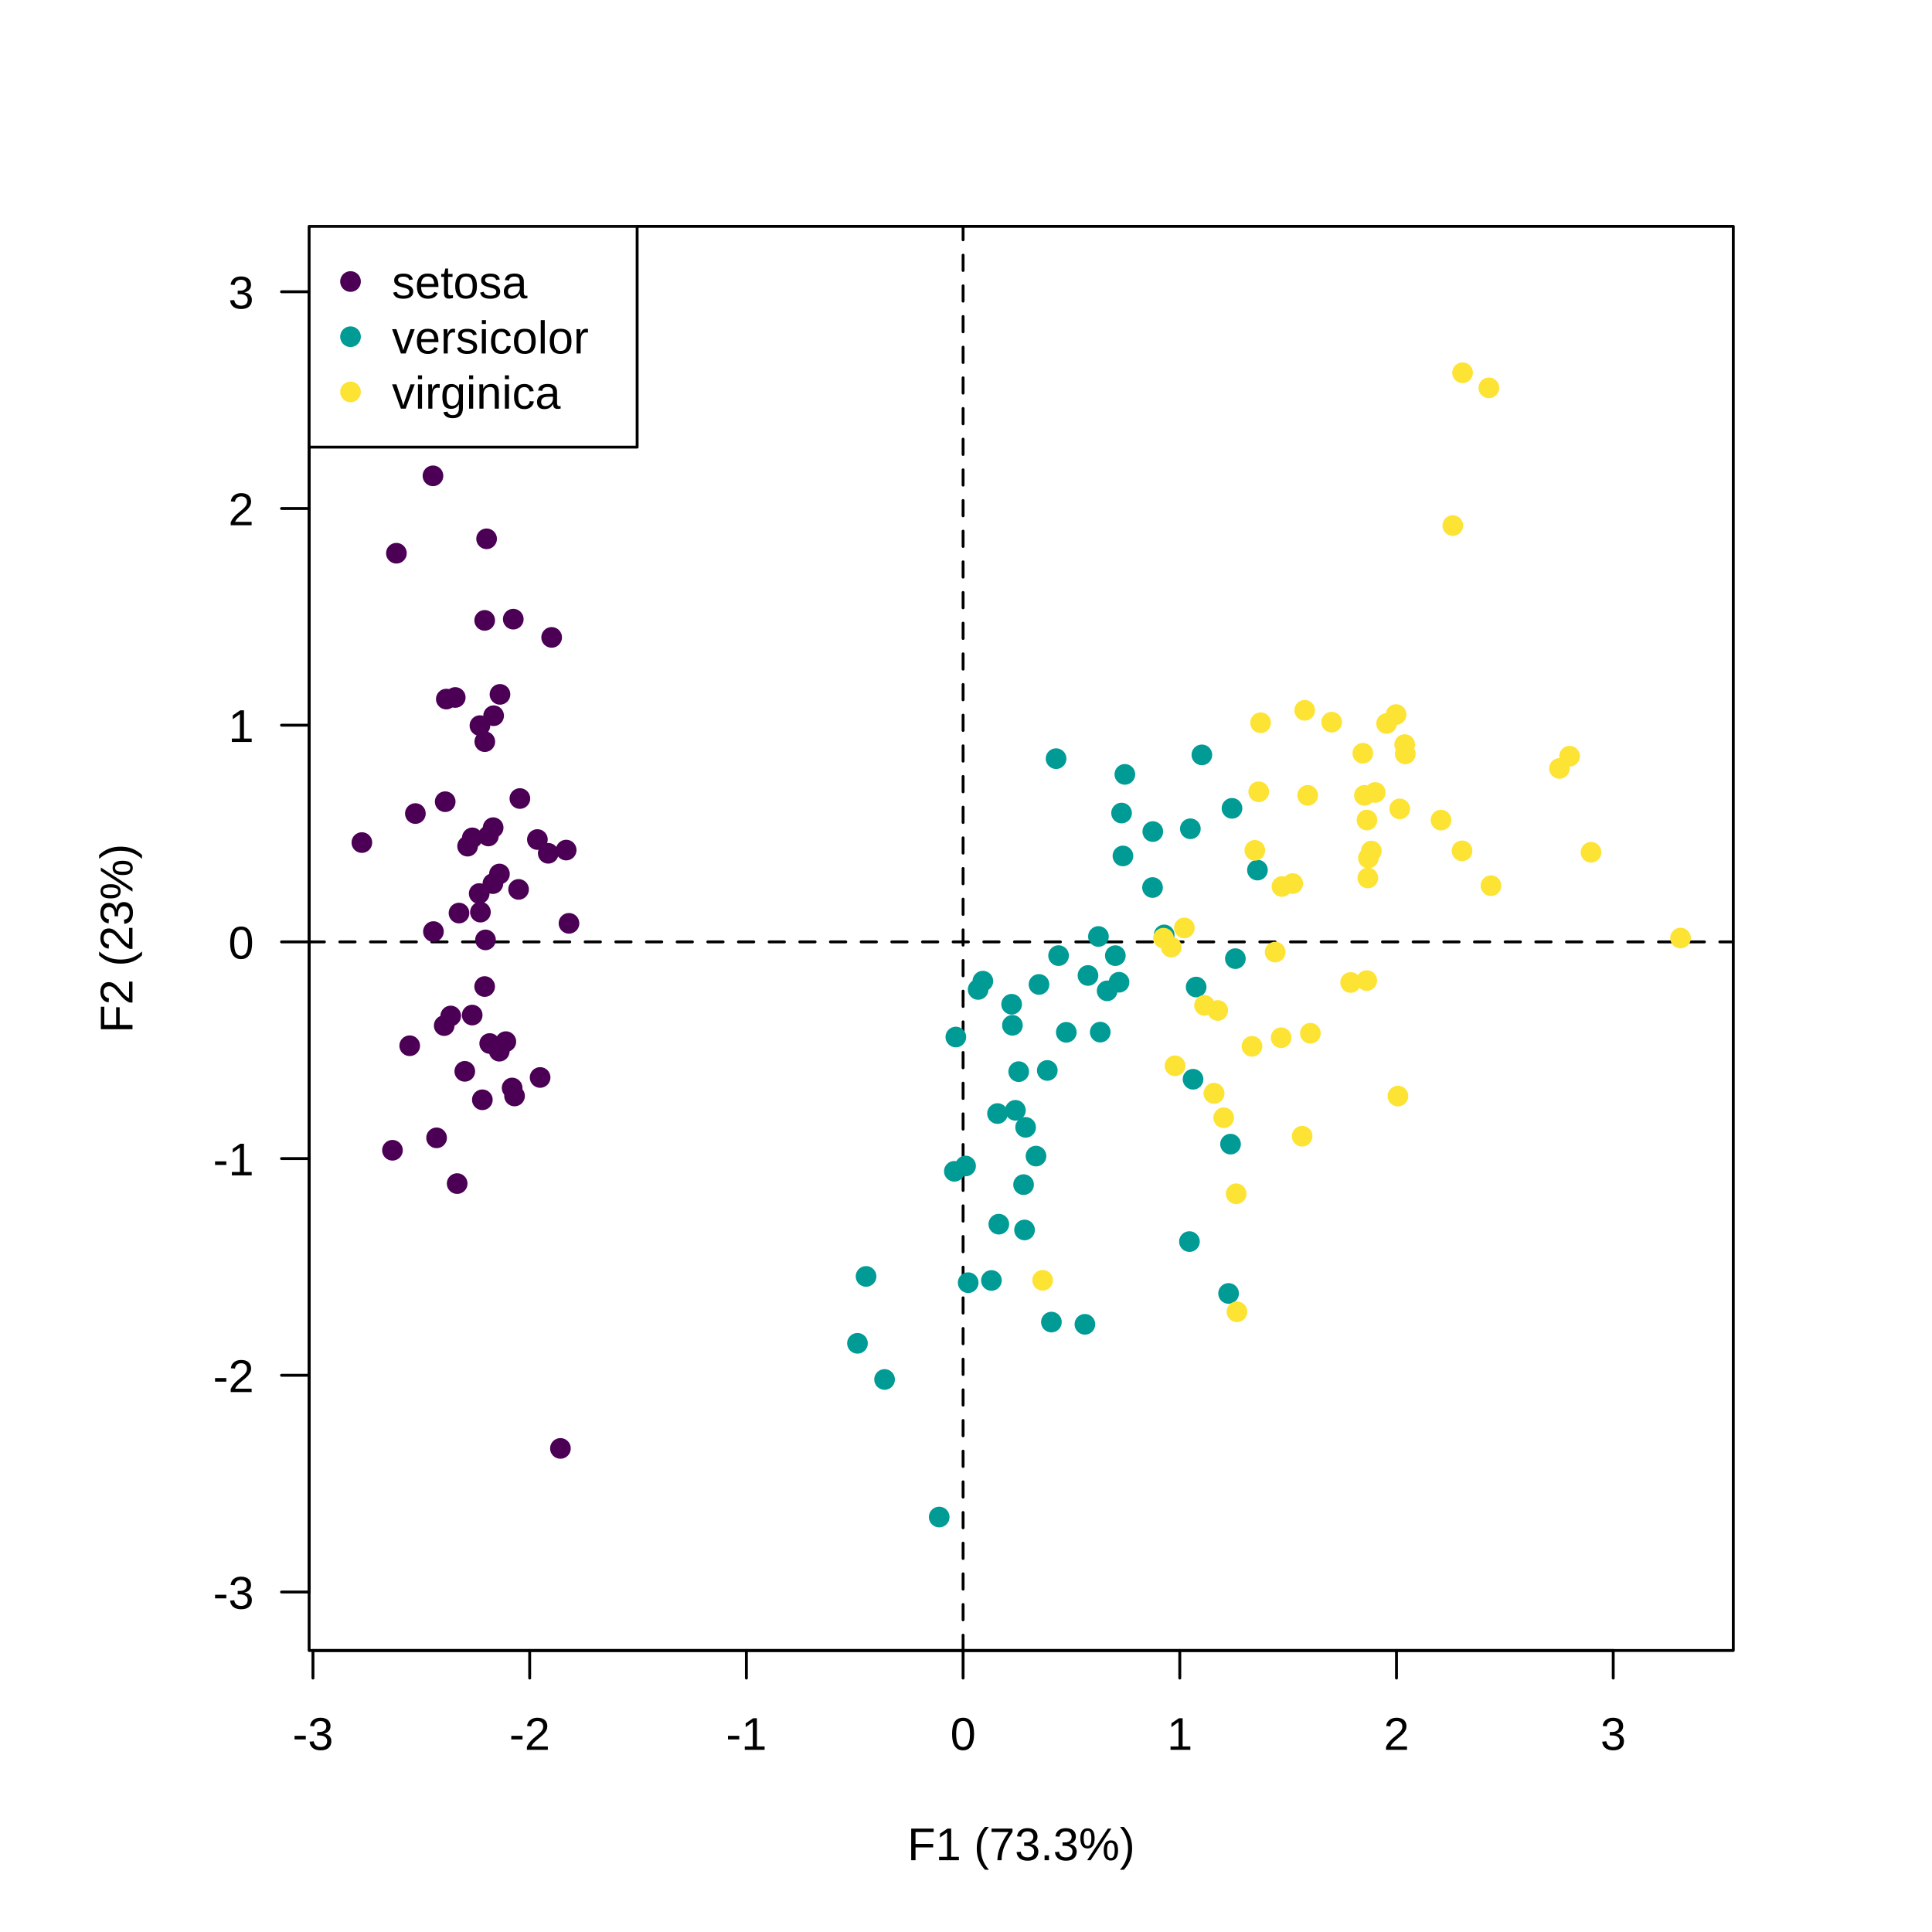
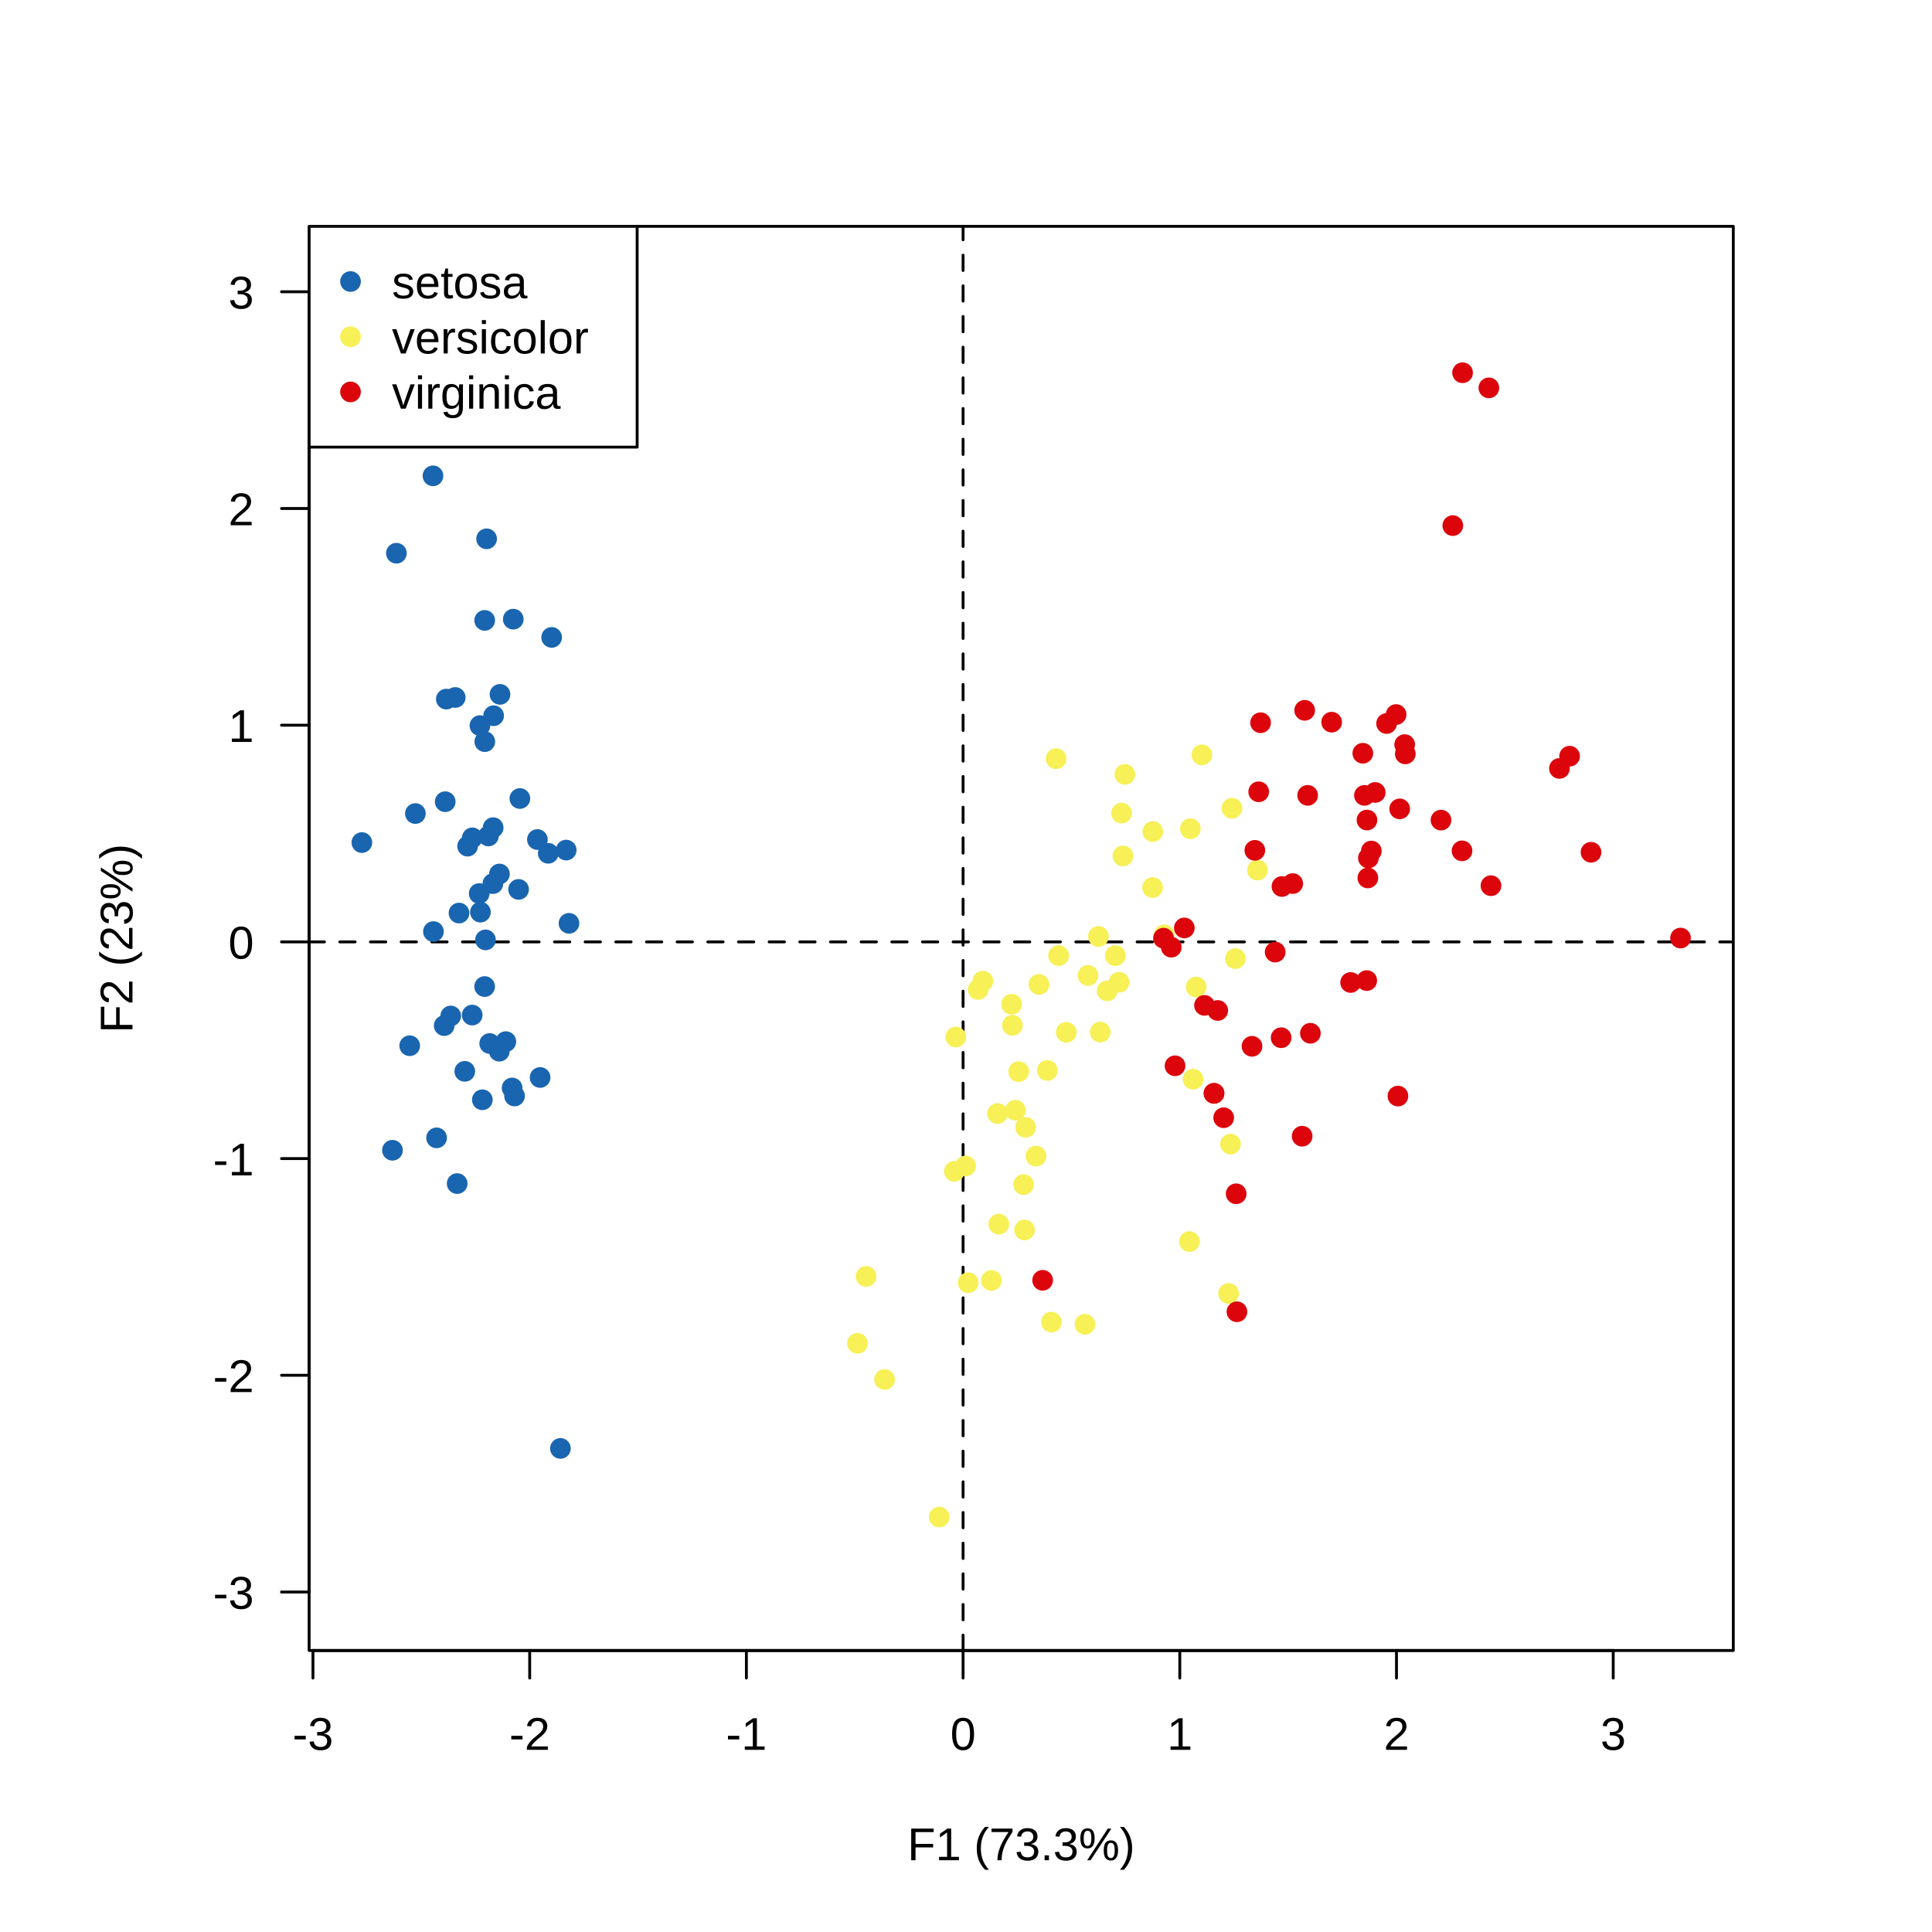
<svg xmlns="http://www.w3.org/2000/svg" class="svglite" width="504.00pt" height="504.00pt" viewBox="0 0 504.00 504.00">
  <defs>
    <style type="text/css">
    .svglite line, .svglite polyline, .svglite polygon, .svglite path, .svglite rect, .svglite circle {
      fill: none;
      stroke: #000000;
      stroke-linecap: round;
      stroke-linejoin: round;
      stroke-miterlimit: 10.00;
    }
    .svglite text {
      white-space: pre;
    }
  </style>
  </defs>
  <rect width="100%" height="100%" style="stroke: none; fill: #FFFFFF;" />
  <defs>
    <clipPath id="cpMC4wMHw1MDQuMDB8MC4wMHw1MDQuMDA=">
      <rect x="0.00" y="0.00" width="504.00" height="504.00" />
    </clipPath>
  </defs>
  <g clip-path="url(#cpMC4wMHw1MDQuMDB8MC4wMHw1MDQuMDA=)">
</g>
  <defs>
    <clipPath id="cpODAuNjR8NDUyLjE2fDU5LjA0fDQzMC41Ng==">
      <rect x="80.64" y="59.04" width="371.52" height="371.52" />
    </clipPath>
  </defs>
  <g clip-path="url(#cpODAuNjR8NDUyLjE2fDU5LjA0fDQzMC41Ng==)">
    <line x1="80.64" y1="245.71" x2="452.16" y2="245.71" style="stroke-width: 0.75; stroke-dasharray: 4.00,4.00;" />
    <line x1="251.24" y1="430.56" x2="251.24" y2="59.04" style="stroke-width: 0.75; stroke-dasharray: 4.00,4.00;" />
-     <circle cx="123.21" cy="218.57" r="2.70" style="stroke-width: 0.75; stroke: none; fill: #4B0055;" />
-     <circle cx="133.60" cy="283.82" r="2.70" style="stroke-width: 0.75; stroke: none; fill: #4B0055;" />
-     <circle cx="117.58" cy="265.04" r="2.70" style="stroke-width: 0.75; stroke: none; fill: #4B0055;" />
-     <circle cx="121.25" cy="279.48" r="2.70" style="stroke-width: 0.75; stroke: none; fill: #4B0055;" />
-     <circle cx="116.14" cy="209.14" r="2.70" style="stroke-width: 0.75; stroke: none; fill: #4B0055;" />
-     <circle cx="133.90" cy="161.52" r="2.70" style="stroke-width: 0.75; stroke: none; fill: #4B0055;" />
-     <circle cx="113.07" cy="243.02" r="2.70" style="stroke-width: 0.75; stroke: none; fill: #4B0055;" />
-     <circle cx="125.01" cy="233.10" r="2.70" style="stroke-width: 0.75; stroke: none; fill: #4B0055;" />
-     <circle cx="119.26" cy="308.76" r="2.70" style="stroke-width: 0.75; stroke: none; fill: #4B0055;" />
-     <circle cx="127.75" cy="272.22" r="2.70" style="stroke-width: 0.75; stroke: none; fill: #4B0055;" />
-     <circle cx="128.77" cy="186.71" r="2.70" style="stroke-width: 0.75; stroke: none; fill: #4B0055;" />
-     <circle cx="119.74" cy="238.19" r="2.70" style="stroke-width: 0.75; stroke: none; fill: #4B0055;" />
-     <circle cx="125.83" cy="286.90" r="2.70" style="stroke-width: 0.75; stroke: none; fill: #4B0055;" />
-     <circle cx="102.38" cy="300.07" r="2.70" style="stroke-width: 0.75; stroke: none; fill: #4B0055;" />
-     <circle cx="126.94" cy="140.56" r="2.70" style="stroke-width: 0.75; stroke: none; fill: #4B0055;" />
-     <circle cx="123.35" cy="93.85" r="2.70" style="stroke-width: 0.75; stroke: none; fill: #4B0055;" />
-     <circle cx="126.44" cy="161.84" r="2.70" style="stroke-width: 0.75; stroke: none; fill: #4B0055;" />
-     <circle cx="127.41" cy="218.08" r="2.70" style="stroke-width: 0.75; stroke: none; fill: #4B0055;" />
-     <circle cx="143.91" cy="166.28" r="2.70" style="stroke-width: 0.75; stroke: none; fill: #4B0055;" />
-     <circle cx="118.76" cy="181.95" r="2.70" style="stroke-width: 0.75; stroke: none; fill: #4B0055;" />
-     <circle cx="143.02" cy="222.60" r="2.70" style="stroke-width: 0.75; stroke: none; fill: #4B0055;" />
-     <circle cx="126.47" cy="193.47" r="2.70" style="stroke-width: 0.75; stroke: none; fill: #4B0055;" />
-     <circle cx="94.40" cy="219.80" r="2.70" style="stroke-width: 0.75; stroke: none; fill: #4B0055;" />
-     <circle cx="148.43" cy="240.87" r="2.70" style="stroke-width: 0.75; stroke: none; fill: #4B0055;" />
-     <circle cx="125.33" cy="237.95" r="2.70" style="stroke-width: 0.75; stroke: none; fill: #4B0055;" />
-     <circle cx="140.90" cy="281.08" r="2.70" style="stroke-width: 0.75; stroke: none; fill: #4B0055;" />
-     <circle cx="135.28" cy="232.02" r="2.70" style="stroke-width: 0.75; stroke: none; fill: #4B0055;" />
-     <circle cx="128.65" cy="215.91" r="2.70" style="stroke-width: 0.75; stroke: none; fill: #4B0055;" />
-     <circle cx="130.29" cy="228.00" r="2.70" style="stroke-width: 0.75; stroke: none; fill: #4B0055;" />
-     <circle cx="123.18" cy="264.80" r="2.70" style="stroke-width: 0.75; stroke: none; fill: #4B0055;" />
-     <circle cx="130.25" cy="274.23" r="2.70" style="stroke-width: 0.75; stroke: none; fill: #4B0055;" />
-     <circle cx="147.70" cy="221.76" r="2.70" style="stroke-width: 0.75; stroke: none; fill: #4B0055;" />
-     <circle cx="103.41" cy="144.32" r="2.70" style="stroke-width: 0.75; stroke: none; fill: #4B0055;" />
-     <circle cx="112.95" cy="124.13" r="2.70" style="stroke-width: 0.75; stroke: none; fill: #4B0055;" />
-     <circle cx="131.96" cy="271.73" r="2.70" style="stroke-width: 0.75; stroke: none; fill: #4B0055;" />
-     <circle cx="126.43" cy="257.36" r="2.70" style="stroke-width: 0.75; stroke: none; fill: #4B0055;" />
-     <circle cx="135.62" cy="208.31" r="2.70" style="stroke-width: 0.75; stroke: none; fill: #4B0055;" />
-     <circle cx="108.36" cy="212.23" r="2.70" style="stroke-width: 0.75; stroke: none; fill: #4B0055;" />
-     <circle cx="113.89" cy="296.83" r="2.70" style="stroke-width: 0.75; stroke: none; fill: #4B0055;" />
-     <circle cx="128.58" cy="230.51" r="2.70" style="stroke-width: 0.75; stroke: none; fill: #4B0055;" />
-     <circle cx="121.98" cy="220.74" r="2.70" style="stroke-width: 0.75; stroke: none; fill: #4B0055;" />
-     <circle cx="146.20" cy="377.85" r="2.70" style="stroke-width: 0.75; stroke: none; fill: #4B0055;" />
-     <circle cx="106.88" cy="272.80" r="2.70" style="stroke-width: 0.75; stroke: none; fill: #4B0055;" />
-     <circle cx="140.19" cy="219.01" r="2.70" style="stroke-width: 0.75; stroke: none; fill: #4B0055;" />
-     <circle cx="130.43" cy="181.14" r="2.70" style="stroke-width: 0.75; stroke: none; fill: #4B0055;" />
-     <circle cx="134.23" cy="285.91" r="2.70" style="stroke-width: 0.75; stroke: none; fill: #4B0055;" />
-     <circle cx="116.43" cy="182.37" r="2.70" style="stroke-width: 0.75; stroke: none; fill: #4B0055;" />
-     <circle cx="115.88" cy="267.55" r="2.70" style="stroke-width: 0.75; stroke: none; fill: #4B0055;" />
-     <circle cx="125.20" cy="189.29" r="2.70" style="stroke-width: 0.75; stroke: none; fill: #4B0055;" />
-     <circle cx="126.65" cy="245.19" r="2.70" style="stroke-width: 0.75; stroke: none; fill: #4B0055;" />
-     <circle cx="313.53" cy="196.92" r="2.70" style="stroke-width: 0.75; stroke: none; fill: #009B95;" />
-     <circle cx="292.58" cy="212.10" r="2.70" style="stroke-width: 0.75; stroke: none; fill: #009B95;" />
-     <circle cx="321.39" cy="210.87" r="2.70" style="stroke-width: 0.75; stroke: none; fill: #009B95;" />
-     <circle cx="274.28" cy="344.89" r="2.70" style="stroke-width: 0.75; stroke: none; fill: #009B95;" />
-     <circle cx="312.04" cy="257.49" r="2.70" style="stroke-width: 0.75; stroke: none; fill: #009B95;" />
-     <circle cx="273.21" cy="279.25" r="2.70" style="stroke-width: 0.75; stroke: none; fill: #009B95;" />
-     <circle cx="293.44" cy="202.01" r="2.70" style="stroke-width: 0.75; stroke: none; fill: #009B95;" />
-     <circle cx="223.69" cy="350.43" r="2.70" style="stroke-width: 0.75; stroke: none; fill: #009B95;" />
-     <circle cx="303.70" cy="243.89" r="2.70" style="stroke-width: 0.75; stroke: none; fill: #009B95;" />
-     <circle cx="251.89" cy="304.17" r="2.70" style="stroke-width: 0.75; stroke: none; fill: #009B95;" />
-     <circle cx="245.01" cy="395.75" r="2.70" style="stroke-width: 0.75; stroke: none; fill: #009B95;" />
-     <circle cx="276.15" cy="249.29" r="2.70" style="stroke-width: 0.75; stroke: none; fill: #009B95;" />
-     <circle cx="283.02" cy="345.47" r="2.70" style="stroke-width: 0.75; stroke: none; fill: #009B95;" />
-     <circle cx="291.92" cy="256.24" r="2.70" style="stroke-width: 0.75; stroke: none; fill: #009B95;" />
-     <circle cx="249.35" cy="270.53" r="2.70" style="stroke-width: 0.75; stroke: none; fill: #009B95;" />
-     <circle cx="300.73" cy="216.93" r="2.70" style="stroke-width: 0.75; stroke: none; fill: #009B95;" />
-     <circle cx="271.04" cy="256.81" r="2.70" style="stroke-width: 0.75; stroke: none; fill: #009B95;" />
-     <circle cx="260.22" cy="290.49" r="2.70" style="stroke-width: 0.75; stroke: none; fill: #009B95;" />
-     <circle cx="320.50" cy="337.42" r="2.70" style="stroke-width: 0.75; stroke: none; fill: #009B95;" />
-     <circle cx="260.56" cy="319.35" r="2.70" style="stroke-width: 0.75; stroke: none; fill: #009B95;" />
-     <circle cx="292.94" cy="223.29" r="2.70" style="stroke-width: 0.75; stroke: none; fill: #009B95;" />
-     <circle cx="278.16" cy="269.30" r="2.70" style="stroke-width: 0.75; stroke: none; fill: #009B95;" />
-     <circle cx="321.01" cy="298.47" r="2.70" style="stroke-width: 0.75; stroke: none; fill: #009B95;" />
-     <circle cx="287.02" cy="269.25" r="2.70" style="stroke-width: 0.75; stroke: none; fill: #009B95;" />
-     <circle cx="290.96" cy="249.30" r="2.70" style="stroke-width: 0.75; stroke: none; fill: #009B95;" />
-     <circle cx="300.66" cy="231.53" r="2.70" style="stroke-width: 0.75; stroke: none; fill: #009B95;" />
-     <circle cx="322.27" cy="250.08" r="2.70" style="stroke-width: 0.75; stroke: none; fill: #009B95;" />
-     <circle cx="328.03" cy="226.98" r="2.70" style="stroke-width: 0.75; stroke: none; fill: #009B95;" />
-     <circle cx="288.82" cy="258.48" r="2.70" style="stroke-width: 0.75; stroke: none; fill: #009B95;" />
-     <circle cx="248.96" cy="305.56" r="2.70" style="stroke-width: 0.75; stroke: none; fill: #009B95;" />
-     <circle cx="258.63" cy="334.03" r="2.70" style="stroke-width: 0.75; stroke: none; fill: #009B95;" />
-     <circle cx="252.57" cy="334.61" r="2.70" style="stroke-width: 0.75; stroke: none; fill: #009B95;" />
-     <circle cx="264.89" cy="289.65" r="2.70" style="stroke-width: 0.75; stroke: none; fill: #009B95;" />
-     <circle cx="311.23" cy="281.54" r="2.70" style="stroke-width: 0.75; stroke: none; fill: #009B95;" />
-     <circle cx="263.90" cy="261.98" r="2.70" style="stroke-width: 0.75; stroke: none; fill: #009B95;" />
-     <circle cx="275.50" cy="197.91" r="2.70" style="stroke-width: 0.75; stroke: none; fill: #009B95;" />
-     <circle cx="310.53" cy="216.20" r="2.70" style="stroke-width: 0.75; stroke: none; fill: #009B95;" />
-     <circle cx="310.29" cy="323.89" r="2.70" style="stroke-width: 0.75; stroke: none; fill: #009B95;" />
-     <circle cx="255.17" cy="258.12" r="2.70" style="stroke-width: 0.75; stroke: none; fill: #009B95;" />
-     <circle cx="267.27" cy="320.86" r="2.70" style="stroke-width: 0.75; stroke: none; fill: #009B95;" />
-     <circle cx="267.02" cy="309.03" r="2.70" style="stroke-width: 0.75; stroke: none; fill: #009B95;" />
-     <circle cx="286.55" cy="244.30" r="2.70" style="stroke-width: 0.75; stroke: none; fill: #009B95;" />
-     <circle cx="270.26" cy="301.59" r="2.70" style="stroke-width: 0.75; stroke: none; fill: #009B95;" />
-     <circle cx="230.76" cy="359.86" r="2.70" style="stroke-width: 0.75; stroke: none; fill: #009B95;" />
-     <circle cx="267.55" cy="294.09" r="2.70" style="stroke-width: 0.75; stroke: none; fill: #009B95;" />
-     <circle cx="256.40" cy="255.95" r="2.70" style="stroke-width: 0.75; stroke: none; fill: #009B95;" />
-     <circle cx="264.11" cy="267.47" r="2.70" style="stroke-width: 0.75; stroke: none; fill: #009B95;" />
-     <circle cx="283.82" cy="254.47" r="2.70" style="stroke-width: 0.75; stroke: none; fill: #009B95;" />
-     <circle cx="225.93" cy="332.98" r="2.70" style="stroke-width: 0.75; stroke: none; fill: #009B95;" />
-     <circle cx="265.75" cy="279.56" r="2.70" style="stroke-width: 0.75; stroke: none; fill: #009B95;" />
-     <circle cx="355.52" cy="196.50" r="2.70" style="stroke-width: 0.75; stroke: none; fill: #FDE333;" />
-     <circle cx="316.70" cy="285.22" r="2.70" style="stroke-width: 0.75; stroke: none; fill: #FDE333;" />
-     <circle cx="375.91" cy="213.94" r="2.70" style="stroke-width: 0.75; stroke: none; fill: #FDE333;" />
-     <circle cx="332.65" cy="248.37" r="2.70" style="stroke-width: 0.75; stroke: none; fill: #FDE333;" />
-     <circle cx="356.83" cy="229.03" r="2.70" style="stroke-width: 0.75; stroke: none; fill: #FDE333;" />
-     <circle cx="406.81" cy="200.46" r="2.70" style="stroke-width: 0.75; stroke: none; fill: #FDE333;" />
-     <circle cx="271.99" cy="333.99" r="2.70" style="stroke-width: 0.75; stroke: none; fill: #FDE333;" />
-     <circle cx="381.40" cy="221.96" r="2.70" style="stroke-width: 0.75; stroke: none; fill: #FDE333;" />
-     <circle cx="364.68" cy="285.93" r="2.70" style="stroke-width: 0.75; stroke: none; fill: #FDE333;" />
-     <circle cx="378.99" cy="137.11" r="2.70" style="stroke-width: 0.75; stroke: none; fill: #FDE333;" />
-     <circle cx="328.36" cy="206.55" r="2.70" style="stroke-width: 0.75; stroke: none; fill: #FDE333;" />
-     <circle cx="341.84" cy="269.55" r="2.70" style="stroke-width: 0.75; stroke: none; fill: #FDE333;" />
-     <circle cx="357.74" cy="222.01" r="2.70" style="stroke-width: 0.75; stroke: none; fill: #FDE333;" />
-     <circle cx="322.48" cy="311.42" r="2.70" style="stroke-width: 0.75; stroke: none; fill: #FDE333;" />
-     <circle cx="334.21" cy="270.71" r="2.70" style="stroke-width: 0.75; stroke: none; fill: #FDE333;" />
-     <circle cx="341.13" cy="207.48" r="2.70" style="stroke-width: 0.75; stroke: none; fill: #FDE333;" />
-     <circle cx="334.42" cy="231.26" r="2.70" style="stroke-width: 0.75; stroke: none; fill: #FDE333;" />
-     <circle cx="388.40" cy="101.18" r="2.70" style="stroke-width: 0.75; stroke: none; fill: #FDE333;" />
-     <circle cx="438.40" cy="244.71" r="2.70" style="stroke-width: 0.75; stroke: none; fill: #FDE333;" />
-     <circle cx="322.68" cy="342.20" r="2.70" style="stroke-width: 0.75; stroke: none; fill: #FDE333;" />
-     <circle cx="366.44" cy="194.24" r="2.70" style="stroke-width: 0.75; stroke: none; fill: #FDE333;" />
-     <circle cx="306.53" cy="278.03" r="2.70" style="stroke-width: 0.75; stroke: none; fill: #FDE333;" />
-     <circle cx="415.05" cy="222.33" r="2.70" style="stroke-width: 0.75; stroke: none; fill: #FDE333;" />
-     <circle cx="326.61" cy="272.95" r="2.70" style="stroke-width: 0.75; stroke: none; fill: #FDE333;" />
-     <circle cx="347.39" cy="188.39" r="2.70" style="stroke-width: 0.75; stroke: none; fill: #FDE333;" />
-     <circle cx="361.72" cy="188.74" r="2.70" style="stroke-width: 0.75; stroke: none; fill: #FDE333;" />
-     <circle cx="317.67" cy="263.60" r="2.70" style="stroke-width: 0.75; stroke: none; fill: #FDE333;" />
-     <circle cx="308.96" cy="242.07" r="2.70" style="stroke-width: 0.75; stroke: none; fill: #FDE333;" />
-     <circle cx="352.34" cy="256.30" r="2.70" style="stroke-width: 0.75; stroke: none; fill: #FDE333;" />
-     <circle cx="356.60" cy="213.92" r="2.70" style="stroke-width: 0.75; stroke: none; fill: #FDE333;" />
-     <circle cx="388.95" cy="231.05" r="2.70" style="stroke-width: 0.75; stroke: none; fill: #FDE333;" />
-     <circle cx="381.54" cy="97.24" r="2.70" style="stroke-width: 0.75; stroke: none; fill: #FDE333;" />
-     <circle cx="356.54" cy="255.80" r="2.70" style="stroke-width: 0.75; stroke: none; fill: #FDE333;" />
-     <circle cx="314.22" cy="262.27" r="2.70" style="stroke-width: 0.75; stroke: none; fill: #FDE333;" />
-     <circle cx="319.22" cy="291.58" r="2.70" style="stroke-width: 0.75; stroke: none; fill: #FDE333;" />
-     <circle cx="409.46" cy="197.27" r="2.70" style="stroke-width: 0.75; stroke: none; fill: #FDE333;" />
-     <circle cx="340.35" cy="185.30" r="2.70" style="stroke-width: 0.75; stroke: none; fill: #FDE333;" />
-     <circle cx="327.35" cy="221.83" r="2.70" style="stroke-width: 0.75; stroke: none; fill: #FDE333;" />
-     <circle cx="303.52" cy="244.74" r="2.70" style="stroke-width: 0.75; stroke: none; fill: #FDE333;" />
-     <circle cx="355.94" cy="207.49" r="2.70" style="stroke-width: 0.75; stroke: none; fill: #FDE333;" />
-     <circle cx="365.14" cy="211.01" r="2.70" style="stroke-width: 0.75; stroke: none; fill: #FDE333;" />
-     <circle cx="358.75" cy="206.73" r="2.70" style="stroke-width: 0.75; stroke: none; fill: #FDE333;" />
-     <circle cx="316.70" cy="285.22" r="2.70" style="stroke-width: 0.75; stroke: none; fill: #FDE333;" />
-     <circle cx="366.60" cy="196.67" r="2.70" style="stroke-width: 0.75; stroke: none; fill: #FDE333;" />
-     <circle cx="364.20" cy="186.40" r="2.70" style="stroke-width: 0.75; stroke: none; fill: #FDE333;" />
-     <circle cx="356.98" cy="223.83" r="2.70" style="stroke-width: 0.75; stroke: none; fill: #FDE333;" />
-     <circle cx="339.69" cy="296.40" r="2.70" style="stroke-width: 0.75; stroke: none; fill: #FDE333;" />
-     <circle cx="337.23" cy="230.50" r="2.70" style="stroke-width: 0.75; stroke: none; fill: #FDE333;" />
-     <circle cx="328.85" cy="188.54" r="2.70" style="stroke-width: 0.75; stroke: none; fill: #FDE333;" />
-     <circle cx="305.55" cy="247.09" r="2.70" style="stroke-width: 0.75; stroke: none; fill: #FDE333;" />
+     <circle cx="123.21" cy="218.57" r="2.70" style="stroke-width: 0.75; stroke: none; fill: #1965B0;" />
+     <circle cx="133.60" cy="283.82" r="2.70" style="stroke-width: 0.75; stroke: none; fill: #1965B0;" />
+     <circle cx="117.58" cy="265.04" r="2.70" style="stroke-width: 0.75; stroke: none; fill: #1965B0;" />
+     <circle cx="121.25" cy="279.48" r="2.70" style="stroke-width: 0.75; stroke: none; fill: #1965B0;" />
+     <circle cx="116.14" cy="209.14" r="2.70" style="stroke-width: 0.75; stroke: none; fill: #1965B0;" />
+     <circle cx="133.90" cy="161.52" r="2.70" style="stroke-width: 0.75; stroke: none; fill: #1965B0;" />
+     <circle cx="113.07" cy="243.02" r="2.70" style="stroke-width: 0.75; stroke: none; fill: #1965B0;" />
+     <circle cx="125.01" cy="233.10" r="2.70" style="stroke-width: 0.75; stroke: none; fill: #1965B0;" />
+     <circle cx="119.26" cy="308.76" r="2.70" style="stroke-width: 0.75; stroke: none; fill: #1965B0;" />
+     <circle cx="127.75" cy="272.22" r="2.70" style="stroke-width: 0.75; stroke: none; fill: #1965B0;" />
+     <circle cx="128.77" cy="186.71" r="2.70" style="stroke-width: 0.75; stroke: none; fill: #1965B0;" />
+     <circle cx="119.74" cy="238.19" r="2.70" style="stroke-width: 0.75; stroke: none; fill: #1965B0;" />
+     <circle cx="125.83" cy="286.90" r="2.70" style="stroke-width: 0.75; stroke: none; fill: #1965B0;" />
+     <circle cx="102.38" cy="300.07" r="2.70" style="stroke-width: 0.75; stroke: none; fill: #1965B0;" />
+     <circle cx="126.94" cy="140.56" r="2.70" style="stroke-width: 0.75; stroke: none; fill: #1965B0;" />
+     <circle cx="123.35" cy="93.85" r="2.70" style="stroke-width: 0.75; stroke: none; fill: #1965B0;" />
+     <circle cx="126.44" cy="161.84" r="2.70" style="stroke-width: 0.75; stroke: none; fill: #1965B0;" />
+     <circle cx="127.41" cy="218.08" r="2.70" style="stroke-width: 0.75; stroke: none; fill: #1965B0;" />
+     <circle cx="143.91" cy="166.28" r="2.70" style="stroke-width: 0.75; stroke: none; fill: #1965B0;" />
+     <circle cx="118.76" cy="181.95" r="2.70" style="stroke-width: 0.75; stroke: none; fill: #1965B0;" />
+     <circle cx="143.02" cy="222.60" r="2.70" style="stroke-width: 0.75; stroke: none; fill: #1965B0;" />
+     <circle cx="126.47" cy="193.47" r="2.70" style="stroke-width: 0.75; stroke: none; fill: #1965B0;" />
+     <circle cx="94.40" cy="219.80" r="2.70" style="stroke-width: 0.75; stroke: none; fill: #1965B0;" />
+     <circle cx="148.43" cy="240.87" r="2.70" style="stroke-width: 0.75; stroke: none; fill: #1965B0;" />
+     <circle cx="125.33" cy="237.95" r="2.70" style="stroke-width: 0.75; stroke: none; fill: #1965B0;" />
+     <circle cx="140.90" cy="281.08" r="2.70" style="stroke-width: 0.75; stroke: none; fill: #1965B0;" />
+     <circle cx="135.28" cy="232.02" r="2.70" style="stroke-width: 0.75; stroke: none; fill: #1965B0;" />
+     <circle cx="128.65" cy="215.91" r="2.70" style="stroke-width: 0.75; stroke: none; fill: #1965B0;" />
+     <circle cx="130.29" cy="228.00" r="2.70" style="stroke-width: 0.75; stroke: none; fill: #1965B0;" />
+     <circle cx="123.18" cy="264.80" r="2.70" style="stroke-width: 0.75; stroke: none; fill: #1965B0;" />
+     <circle cx="130.25" cy="274.23" r="2.70" style="stroke-width: 0.75; stroke: none; fill: #1965B0;" />
+     <circle cx="147.70" cy="221.76" r="2.70" style="stroke-width: 0.75; stroke: none; fill: #1965B0;" />
+     <circle cx="103.41" cy="144.32" r="2.70" style="stroke-width: 0.75; stroke: none; fill: #1965B0;" />
+     <circle cx="112.95" cy="124.13" r="2.70" style="stroke-width: 0.75; stroke: none; fill: #1965B0;" />
+     <circle cx="131.96" cy="271.73" r="2.70" style="stroke-width: 0.75; stroke: none; fill: #1965B0;" />
+     <circle cx="126.43" cy="257.36" r="2.70" style="stroke-width: 0.75; stroke: none; fill: #1965B0;" />
+     <circle cx="135.62" cy="208.31" r="2.70" style="stroke-width: 0.75; stroke: none; fill: #1965B0;" />
+     <circle cx="108.36" cy="212.23" r="2.70" style="stroke-width: 0.75; stroke: none; fill: #1965B0;" />
+     <circle cx="113.89" cy="296.83" r="2.70" style="stroke-width: 0.75; stroke: none; fill: #1965B0;" />
+     <circle cx="128.58" cy="230.51" r="2.70" style="stroke-width: 0.75; stroke: none; fill: #1965B0;" />
+     <circle cx="121.98" cy="220.74" r="2.70" style="stroke-width: 0.75; stroke: none; fill: #1965B0;" />
+     <circle cx="146.20" cy="377.85" r="2.70" style="stroke-width: 0.75; stroke: none; fill: #1965B0;" />
+     <circle cx="106.88" cy="272.80" r="2.70" style="stroke-width: 0.75; stroke: none; fill: #1965B0;" />
+     <circle cx="140.19" cy="219.01" r="2.70" style="stroke-width: 0.75; stroke: none; fill: #1965B0;" />
+     <circle cx="130.43" cy="181.14" r="2.70" style="stroke-width: 0.75; stroke: none; fill: #1965B0;" />
+     <circle cx="134.23" cy="285.91" r="2.70" style="stroke-width: 0.75; stroke: none; fill: #1965B0;" />
+     <circle cx="116.43" cy="182.37" r="2.70" style="stroke-width: 0.75; stroke: none; fill: #1965B0;" />
+     <circle cx="115.88" cy="267.55" r="2.70" style="stroke-width: 0.75; stroke: none; fill: #1965B0;" />
+     <circle cx="125.20" cy="189.29" r="2.70" style="stroke-width: 0.75; stroke: none; fill: #1965B0;" />
+     <circle cx="126.65" cy="245.19" r="2.70" style="stroke-width: 0.75; stroke: none; fill: #1965B0;" />
+     <circle cx="313.53" cy="196.92" r="2.70" style="stroke-width: 0.75; stroke: none; fill: #F7F056;" />
+     <circle cx="292.58" cy="212.10" r="2.70" style="stroke-width: 0.75; stroke: none; fill: #F7F056;" />
+     <circle cx="321.39" cy="210.87" r="2.70" style="stroke-width: 0.75; stroke: none; fill: #F7F056;" />
+     <circle cx="274.28" cy="344.89" r="2.70" style="stroke-width: 0.75; stroke: none; fill: #F7F056;" />
+     <circle cx="312.04" cy="257.49" r="2.70" style="stroke-width: 0.75; stroke: none; fill: #F7F056;" />
+     <circle cx="273.21" cy="279.25" r="2.70" style="stroke-width: 0.75; stroke: none; fill: #F7F056;" />
+     <circle cx="293.44" cy="202.01" r="2.70" style="stroke-width: 0.75; stroke: none; fill: #F7F056;" />
+     <circle cx="223.69" cy="350.43" r="2.70" style="stroke-width: 0.75; stroke: none; fill: #F7F056;" />
+     <circle cx="303.70" cy="243.89" r="2.70" style="stroke-width: 0.75; stroke: none; fill: #F7F056;" />
+     <circle cx="251.89" cy="304.17" r="2.70" style="stroke-width: 0.75; stroke: none; fill: #F7F056;" />
+     <circle cx="245.01" cy="395.75" r="2.70" style="stroke-width: 0.75; stroke: none; fill: #F7F056;" />
+     <circle cx="276.15" cy="249.29" r="2.70" style="stroke-width: 0.75; stroke: none; fill: #F7F056;" />
+     <circle cx="283.02" cy="345.47" r="2.70" style="stroke-width: 0.75; stroke: none; fill: #F7F056;" />
+     <circle cx="291.92" cy="256.24" r="2.70" style="stroke-width: 0.75; stroke: none; fill: #F7F056;" />
+     <circle cx="249.35" cy="270.53" r="2.70" style="stroke-width: 0.75; stroke: none; fill: #F7F056;" />
+     <circle cx="300.73" cy="216.93" r="2.70" style="stroke-width: 0.75; stroke: none; fill: #F7F056;" />
+     <circle cx="271.04" cy="256.81" r="2.70" style="stroke-width: 0.75; stroke: none; fill: #F7F056;" />
+     <circle cx="260.22" cy="290.49" r="2.70" style="stroke-width: 0.75; stroke: none; fill: #F7F056;" />
+     <circle cx="320.50" cy="337.42" r="2.70" style="stroke-width: 0.75; stroke: none; fill: #F7F056;" />
+     <circle cx="260.56" cy="319.35" r="2.70" style="stroke-width: 0.75; stroke: none; fill: #F7F056;" />
+     <circle cx="292.94" cy="223.29" r="2.70" style="stroke-width: 0.75; stroke: none; fill: #F7F056;" />
+     <circle cx="278.16" cy="269.30" r="2.70" style="stroke-width: 0.75; stroke: none; fill: #F7F056;" />
+     <circle cx="321.01" cy="298.47" r="2.70" style="stroke-width: 0.75; stroke: none; fill: #F7F056;" />
+     <circle cx="287.02" cy="269.25" r="2.70" style="stroke-width: 0.75; stroke: none; fill: #F7F056;" />
+     <circle cx="290.96" cy="249.30" r="2.70" style="stroke-width: 0.75; stroke: none; fill: #F7F056;" />
+     <circle cx="300.66" cy="231.53" r="2.70" style="stroke-width: 0.75; stroke: none; fill: #F7F056;" />
+     <circle cx="322.27" cy="250.08" r="2.70" style="stroke-width: 0.75; stroke: none; fill: #F7F056;" />
+     <circle cx="328.03" cy="226.98" r="2.70" style="stroke-width: 0.75; stroke: none; fill: #F7F056;" />
+     <circle cx="288.82" cy="258.48" r="2.70" style="stroke-width: 0.75; stroke: none; fill: #F7F056;" />
+     <circle cx="248.96" cy="305.56" r="2.70" style="stroke-width: 0.75; stroke: none; fill: #F7F056;" />
+     <circle cx="258.63" cy="334.03" r="2.70" style="stroke-width: 0.75; stroke: none; fill: #F7F056;" />
+     <circle cx="252.57" cy="334.61" r="2.70" style="stroke-width: 0.75; stroke: none; fill: #F7F056;" />
+     <circle cx="264.89" cy="289.65" r="2.70" style="stroke-width: 0.75; stroke: none; fill: #F7F056;" />
+     <circle cx="311.23" cy="281.54" r="2.70" style="stroke-width: 0.75; stroke: none; fill: #F7F056;" />
+     <circle cx="263.90" cy="261.98" r="2.70" style="stroke-width: 0.75; stroke: none; fill: #F7F056;" />
+     <circle cx="275.50" cy="197.91" r="2.70" style="stroke-width: 0.75; stroke: none; fill: #F7F056;" />
+     <circle cx="310.53" cy="216.20" r="2.70" style="stroke-width: 0.75; stroke: none; fill: #F7F056;" />
+     <circle cx="310.29" cy="323.89" r="2.70" style="stroke-width: 0.75; stroke: none; fill: #F7F056;" />
+     <circle cx="255.17" cy="258.12" r="2.70" style="stroke-width: 0.75; stroke: none; fill: #F7F056;" />
+     <circle cx="267.27" cy="320.86" r="2.70" style="stroke-width: 0.75; stroke: none; fill: #F7F056;" />
+     <circle cx="267.02" cy="309.03" r="2.70" style="stroke-width: 0.75; stroke: none; fill: #F7F056;" />
+     <circle cx="286.55" cy="244.30" r="2.70" style="stroke-width: 0.75; stroke: none; fill: #F7F056;" />
+     <circle cx="270.26" cy="301.59" r="2.70" style="stroke-width: 0.75; stroke: none; fill: #F7F056;" />
+     <circle cx="230.76" cy="359.86" r="2.70" style="stroke-width: 0.75; stroke: none; fill: #F7F056;" />
+     <circle cx="267.55" cy="294.09" r="2.70" style="stroke-width: 0.75; stroke: none; fill: #F7F056;" />
+     <circle cx="256.40" cy="255.95" r="2.70" style="stroke-width: 0.75; stroke: none; fill: #F7F056;" />
+     <circle cx="264.11" cy="267.47" r="2.70" style="stroke-width: 0.75; stroke: none; fill: #F7F056;" />
+     <circle cx="283.82" cy="254.47" r="2.70" style="stroke-width: 0.75; stroke: none; fill: #F7F056;" />
+     <circle cx="225.93" cy="332.98" r="2.70" style="stroke-width: 0.75; stroke: none; fill: #F7F056;" />
+     <circle cx="265.75" cy="279.56" r="2.70" style="stroke-width: 0.75; stroke: none; fill: #F7F056;" />
+     <circle cx="355.52" cy="196.50" r="2.70" style="stroke-width: 0.75; stroke: none; fill: #DC050C;" />
+     <circle cx="316.70" cy="285.22" r="2.70" style="stroke-width: 0.75; stroke: none; fill: #DC050C;" />
+     <circle cx="375.91" cy="213.94" r="2.70" style="stroke-width: 0.75; stroke: none; fill: #DC050C;" />
+     <circle cx="332.65" cy="248.37" r="2.70" style="stroke-width: 0.75; stroke: none; fill: #DC050C;" />
+     <circle cx="356.83" cy="229.03" r="2.70" style="stroke-width: 0.75; stroke: none; fill: #DC050C;" />
+     <circle cx="406.81" cy="200.46" r="2.70" style="stroke-width: 0.75; stroke: none; fill: #DC050C;" />
+     <circle cx="271.99" cy="333.99" r="2.70" style="stroke-width: 0.75; stroke: none; fill: #DC050C;" />
+     <circle cx="381.40" cy="221.96" r="2.70" style="stroke-width: 0.75; stroke: none; fill: #DC050C;" />
+     <circle cx="364.68" cy="285.93" r="2.70" style="stroke-width: 0.75; stroke: none; fill: #DC050C;" />
+     <circle cx="378.99" cy="137.11" r="2.70" style="stroke-width: 0.75; stroke: none; fill: #DC050C;" />
+     <circle cx="328.36" cy="206.55" r="2.70" style="stroke-width: 0.75; stroke: none; fill: #DC050C;" />
+     <circle cx="341.84" cy="269.55" r="2.70" style="stroke-width: 0.75; stroke: none; fill: #DC050C;" />
+     <circle cx="357.74" cy="222.01" r="2.70" style="stroke-width: 0.75; stroke: none; fill: #DC050C;" />
+     <circle cx="322.48" cy="311.42" r="2.70" style="stroke-width: 0.75; stroke: none; fill: #DC050C;" />
+     <circle cx="334.21" cy="270.71" r="2.70" style="stroke-width: 0.75; stroke: none; fill: #DC050C;" />
+     <circle cx="341.13" cy="207.48" r="2.70" style="stroke-width: 0.75; stroke: none; fill: #DC050C;" />
+     <circle cx="334.42" cy="231.26" r="2.70" style="stroke-width: 0.75; stroke: none; fill: #DC050C;" />
+     <circle cx="388.40" cy="101.18" r="2.70" style="stroke-width: 0.75; stroke: none; fill: #DC050C;" />
+     <circle cx="438.40" cy="244.71" r="2.70" style="stroke-width: 0.75; stroke: none; fill: #DC050C;" />
+     <circle cx="322.68" cy="342.20" r="2.70" style="stroke-width: 0.75; stroke: none; fill: #DC050C;" />
+     <circle cx="366.44" cy="194.24" r="2.70" style="stroke-width: 0.75; stroke: none; fill: #DC050C;" />
+     <circle cx="306.53" cy="278.03" r="2.70" style="stroke-width: 0.75; stroke: none; fill: #DC050C;" />
+     <circle cx="415.05" cy="222.33" r="2.70" style="stroke-width: 0.75; stroke: none; fill: #DC050C;" />
+     <circle cx="326.61" cy="272.95" r="2.70" style="stroke-width: 0.75; stroke: none; fill: #DC050C;" />
+     <circle cx="347.39" cy="188.39" r="2.70" style="stroke-width: 0.75; stroke: none; fill: #DC050C;" />
+     <circle cx="361.72" cy="188.74" r="2.70" style="stroke-width: 0.75; stroke: none; fill: #DC050C;" />
+     <circle cx="317.67" cy="263.60" r="2.70" style="stroke-width: 0.75; stroke: none; fill: #DC050C;" />
+     <circle cx="308.96" cy="242.07" r="2.70" style="stroke-width: 0.75; stroke: none; fill: #DC050C;" />
+     <circle cx="352.34" cy="256.30" r="2.70" style="stroke-width: 0.75; stroke: none; fill: #DC050C;" />
+     <circle cx="356.60" cy="213.92" r="2.70" style="stroke-width: 0.75; stroke: none; fill: #DC050C;" />
+     <circle cx="388.95" cy="231.05" r="2.70" style="stroke-width: 0.75; stroke: none; fill: #DC050C;" />
+     <circle cx="381.54" cy="97.24" r="2.70" style="stroke-width: 0.75; stroke: none; fill: #DC050C;" />
+     <circle cx="356.54" cy="255.80" r="2.70" style="stroke-width: 0.75; stroke: none; fill: #DC050C;" />
+     <circle cx="314.22" cy="262.27" r="2.70" style="stroke-width: 0.75; stroke: none; fill: #DC050C;" />
+     <circle cx="319.22" cy="291.58" r="2.70" style="stroke-width: 0.75; stroke: none; fill: #DC050C;" />
+     <circle cx="409.46" cy="197.27" r="2.70" style="stroke-width: 0.75; stroke: none; fill: #DC050C;" />
+     <circle cx="340.35" cy="185.30" r="2.70" style="stroke-width: 0.75; stroke: none; fill: #DC050C;" />
+     <circle cx="327.35" cy="221.83" r="2.70" style="stroke-width: 0.75; stroke: none; fill: #DC050C;" />
+     <circle cx="303.52" cy="244.74" r="2.70" style="stroke-width: 0.75; stroke: none; fill: #DC050C;" />
+     <circle cx="355.94" cy="207.49" r="2.70" style="stroke-width: 0.75; stroke: none; fill: #DC050C;" />
+     <circle cx="365.14" cy="211.01" r="2.70" style="stroke-width: 0.75; stroke: none; fill: #DC050C;" />
+     <circle cx="358.75" cy="206.73" r="2.70" style="stroke-width: 0.75; stroke: none; fill: #DC050C;" />
+     <circle cx="316.70" cy="285.22" r="2.70" style="stroke-width: 0.75; stroke: none; fill: #DC050C;" />
+     <circle cx="366.60" cy="196.67" r="2.70" style="stroke-width: 0.75; stroke: none; fill: #DC050C;" />
+     <circle cx="364.20" cy="186.40" r="2.70" style="stroke-width: 0.75; stroke: none; fill: #DC050C;" />
+     <circle cx="356.98" cy="223.83" r="2.70" style="stroke-width: 0.75; stroke: none; fill: #DC050C;" />
+     <circle cx="339.69" cy="296.40" r="2.70" style="stroke-width: 0.75; stroke: none; fill: #DC050C;" />
+     <circle cx="337.23" cy="230.50" r="2.70" style="stroke-width: 0.75; stroke: none; fill: #DC050C;" />
+     <circle cx="328.85" cy="188.54" r="2.70" style="stroke-width: 0.75; stroke: none; fill: #DC050C;" />
+     <circle cx="305.55" cy="247.09" r="2.70" style="stroke-width: 0.75; stroke: none; fill: #DC050C;" />
  </g>
  <g clip-path="url(#cpMC4wMHw1MDQuMDB8MC4wMHw1MDQuMDA=)">
    <line x1="81.64" y1="430.56" x2="420.84" y2="430.56" style="stroke-width: 0.75;" />
    <line x1="81.64" y1="430.56" x2="81.64" y2="437.76" style="stroke-width: 0.75;" />
    <line x1="138.18" y1="430.56" x2="138.18" y2="437.76" style="stroke-width: 0.75;" />
    <line x1="194.71" y1="430.56" x2="194.71" y2="437.76" style="stroke-width: 0.75;" />
    <line x1="251.24" y1="430.56" x2="251.24" y2="437.76" style="stroke-width: 0.75;" />
    <line x1="307.77" y1="430.56" x2="307.77" y2="437.76" style="stroke-width: 0.75;" />
    <line x1="364.30" y1="430.56" x2="364.30" y2="437.76" style="stroke-width: 0.75;" />
    <line x1="420.84" y1="430.56" x2="420.84" y2="437.76" style="stroke-width: 0.75;" />
    <text x="81.64" y="456.48" text-anchor="middle" style="font-size: 12.00px; font-family: &quot;Arial&quot;;" textLength="11.97px" lengthAdjust="spacingAndGlyphs">-3</text>
    <text x="138.18" y="456.48" text-anchor="middle" style="font-size: 12.00px; font-family: &quot;Arial&quot;;" textLength="11.97px" lengthAdjust="spacingAndGlyphs">-2</text>
    <text x="194.71" y="456.48" text-anchor="middle" style="font-size: 12.00px; font-family: &quot;Arial&quot;;" textLength="11.97px" lengthAdjust="spacingAndGlyphs">-1</text>
    <text x="251.24" y="456.48" text-anchor="middle" style="font-size: 12.00px; font-family: &quot;Arial&quot;;" textLength="7.64px" lengthAdjust="spacingAndGlyphs">0</text>
    <text x="307.77" y="456.48" text-anchor="middle" style="font-size: 12.00px; font-family: &quot;Arial&quot;;" textLength="7.64px" lengthAdjust="spacingAndGlyphs">1</text>
    <text x="364.30" y="456.48" text-anchor="middle" style="font-size: 12.00px; font-family: &quot;Arial&quot;;" textLength="7.64px" lengthAdjust="spacingAndGlyphs">2</text>
    <text x="420.84" y="456.48" text-anchor="middle" style="font-size: 12.00px; font-family: &quot;Arial&quot;;" textLength="7.64px" lengthAdjust="spacingAndGlyphs">3</text>
    <line x1="80.64" y1="415.31" x2="80.64" y2="76.11" style="stroke-width: 0.75;" />
    <line x1="80.64" y1="415.31" x2="73.44" y2="415.31" style="stroke-width: 0.75;" />
    <line x1="80.64" y1="358.77" x2="73.44" y2="358.77" style="stroke-width: 0.75;" />
    <line x1="80.64" y1="302.24" x2="73.44" y2="302.24" style="stroke-width: 0.75;" />
    <line x1="80.64" y1="245.71" x2="73.44" y2="245.71" style="stroke-width: 0.75;" />
    <line x1="80.64" y1="189.18" x2="73.44" y2="189.18" style="stroke-width: 0.75;" />
    <line x1="80.64" y1="132.65" x2="73.44" y2="132.65" style="stroke-width: 0.75;" />
    <line x1="80.64" y1="76.11" x2="73.44" y2="76.11" style="stroke-width: 0.75;" />
    <text x="66.24" y="419.68" text-anchor="end" style="font-size: 12.00px; font-family: &quot;Arial&quot;;" textLength="11.97px" lengthAdjust="spacingAndGlyphs">-3</text>
    <text x="66.24" y="363.15" text-anchor="end" style="font-size: 12.00px; font-family: &quot;Arial&quot;;" textLength="11.97px" lengthAdjust="spacingAndGlyphs">-2</text>
    <text x="66.24" y="306.62" text-anchor="end" style="font-size: 12.00px; font-family: &quot;Arial&quot;;" textLength="11.97px" lengthAdjust="spacingAndGlyphs">-1</text>
    <text x="66.24" y="250.08" text-anchor="end" style="font-size: 12.00px; font-family: &quot;Arial&quot;;" textLength="7.64px" lengthAdjust="spacingAndGlyphs">0</text>
    <text x="66.24" y="193.55" text-anchor="end" style="font-size: 12.00px; font-family: &quot;Arial&quot;;" textLength="7.64px" lengthAdjust="spacingAndGlyphs">1</text>
    <text x="66.24" y="137.02" text-anchor="end" style="font-size: 12.00px; font-family: &quot;Arial&quot;;" textLength="7.64px" lengthAdjust="spacingAndGlyphs">2</text>
    <text x="66.24" y="80.49" text-anchor="end" style="font-size: 12.00px; font-family: &quot;Arial&quot;;" textLength="7.64px" lengthAdjust="spacingAndGlyphs">3</text>
    <polygon points="80.64,430.56 452.16,430.56 452.16,59.04 80.64,59.04 " style="stroke-width: 0.75;" />
    <text x="266.40" y="485.28" text-anchor="middle" style="font-size: 12.00px; font-family: &quot;Arial&quot;;" textLength="65.86px" lengthAdjust="spacingAndGlyphs">F1 (73.3%)</text>
    <text transform="translate(34.56,244.80) rotate(-90)" text-anchor="middle" style="font-size: 12.00px; font-family: &quot;Arial&quot;;" textLength="54.40px" lengthAdjust="spacingAndGlyphs">F2 (23%)</text>
  </g>
  <g clip-path="url(#cpODAuNjR8NDUyLjE2fDU5LjA0fDQzMC41Ng==)">
    <rect x="80.64" y="59.04" width="85.57" height="57.60" style="stroke-width: 0.75; fill: #FFFFFF;" />
-     <circle cx="91.44" cy="73.44" r="2.70" style="stroke-width: 0.75; stroke: none; fill: #4B0055;" />
-     <circle cx="91.44" cy="87.84" r="2.70" style="stroke-width: 0.75; stroke: none; fill: #009B95;" />
-     <circle cx="91.44" cy="102.24" r="2.70" style="stroke-width: 0.75; stroke: none; fill: #FDE333;" />
+     <circle cx="91.44" cy="73.44" r="2.70" style="stroke-width: 0.75; stroke: none; fill: #1965B0;" />
+     <circle cx="91.44" cy="87.84" r="2.70" style="stroke-width: 0.75; stroke: none; fill: #F7F056;" />
+     <circle cx="91.44" cy="102.24" r="2.70" style="stroke-width: 0.75; stroke: none; fill: #DC050C;" />
    <text x="102.24" y="77.81" style="font-size: 12.00px; font-family: &quot;Arial&quot;;" textLength="39.31px" lengthAdjust="spacingAndGlyphs">setosa</text>
    <text x="102.24" y="92.21" style="font-size: 12.00px; font-family: &quot;Arial&quot;;" textLength="58.57px" lengthAdjust="spacingAndGlyphs">versicolor</text>
    <text x="102.24" y="106.61" style="font-size: 12.00px; font-family: &quot;Arial&quot;;" textLength="51.02px" lengthAdjust="spacingAndGlyphs">virginica</text>
  </g>
</svg>
